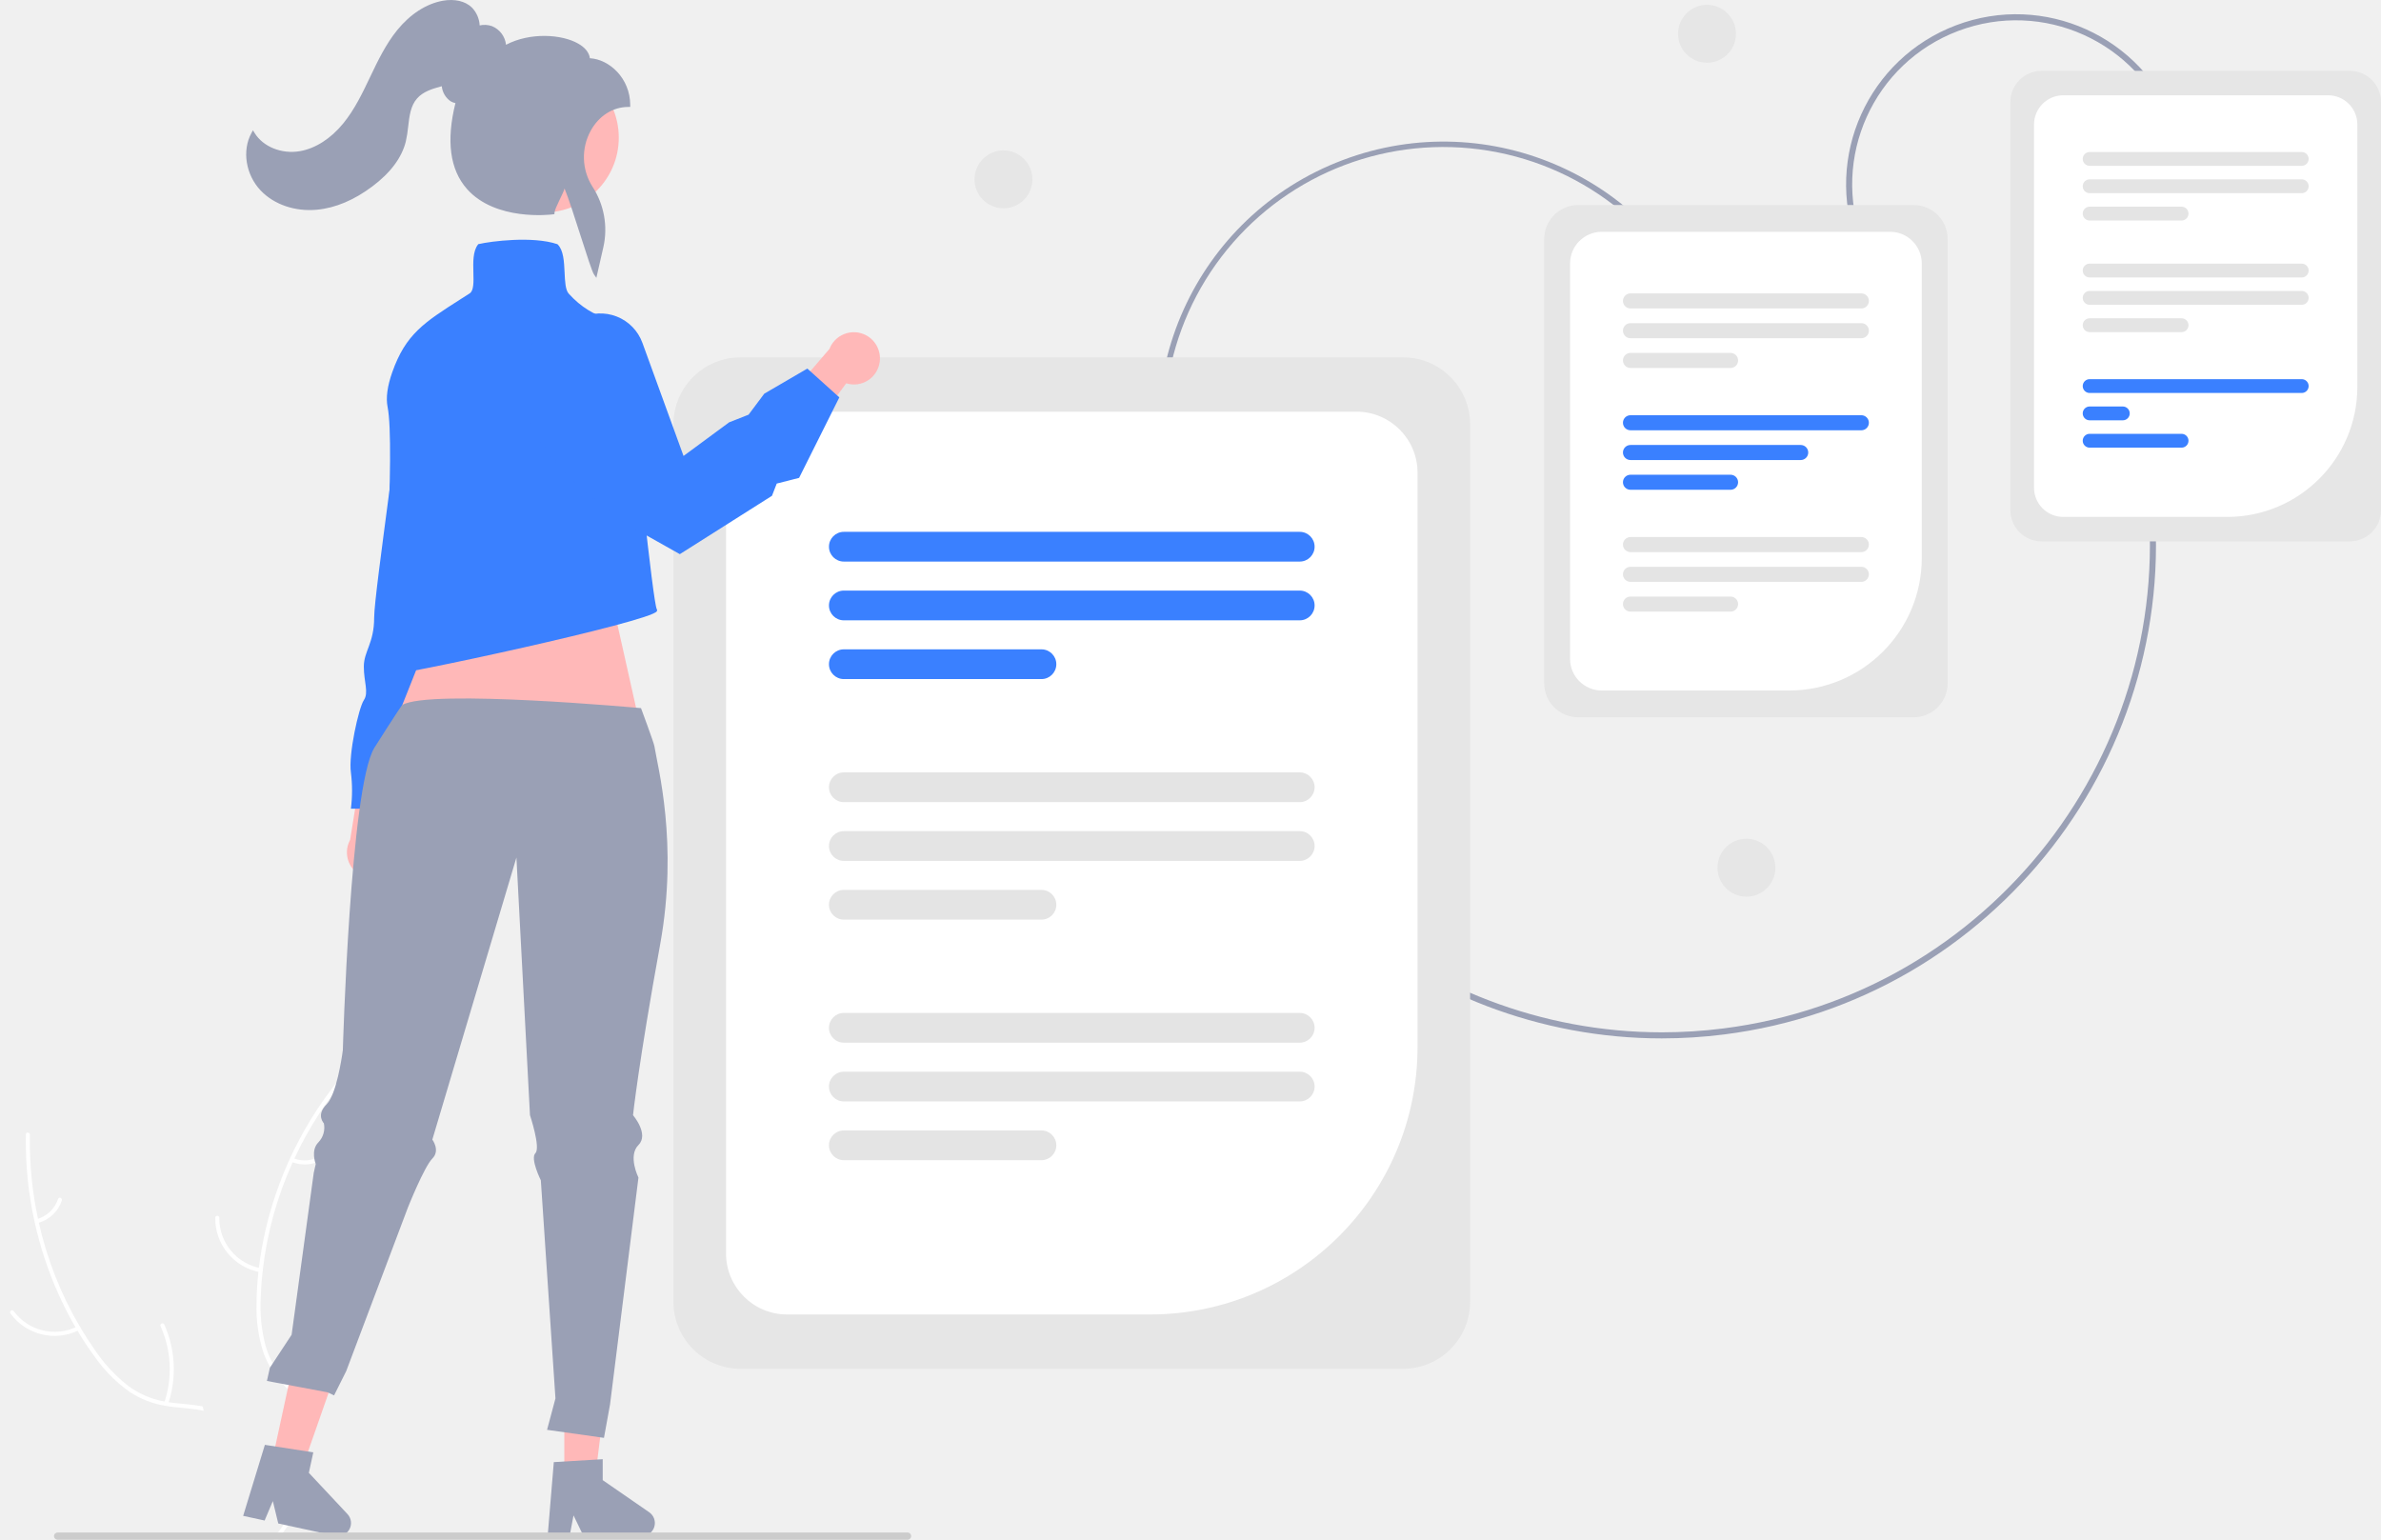
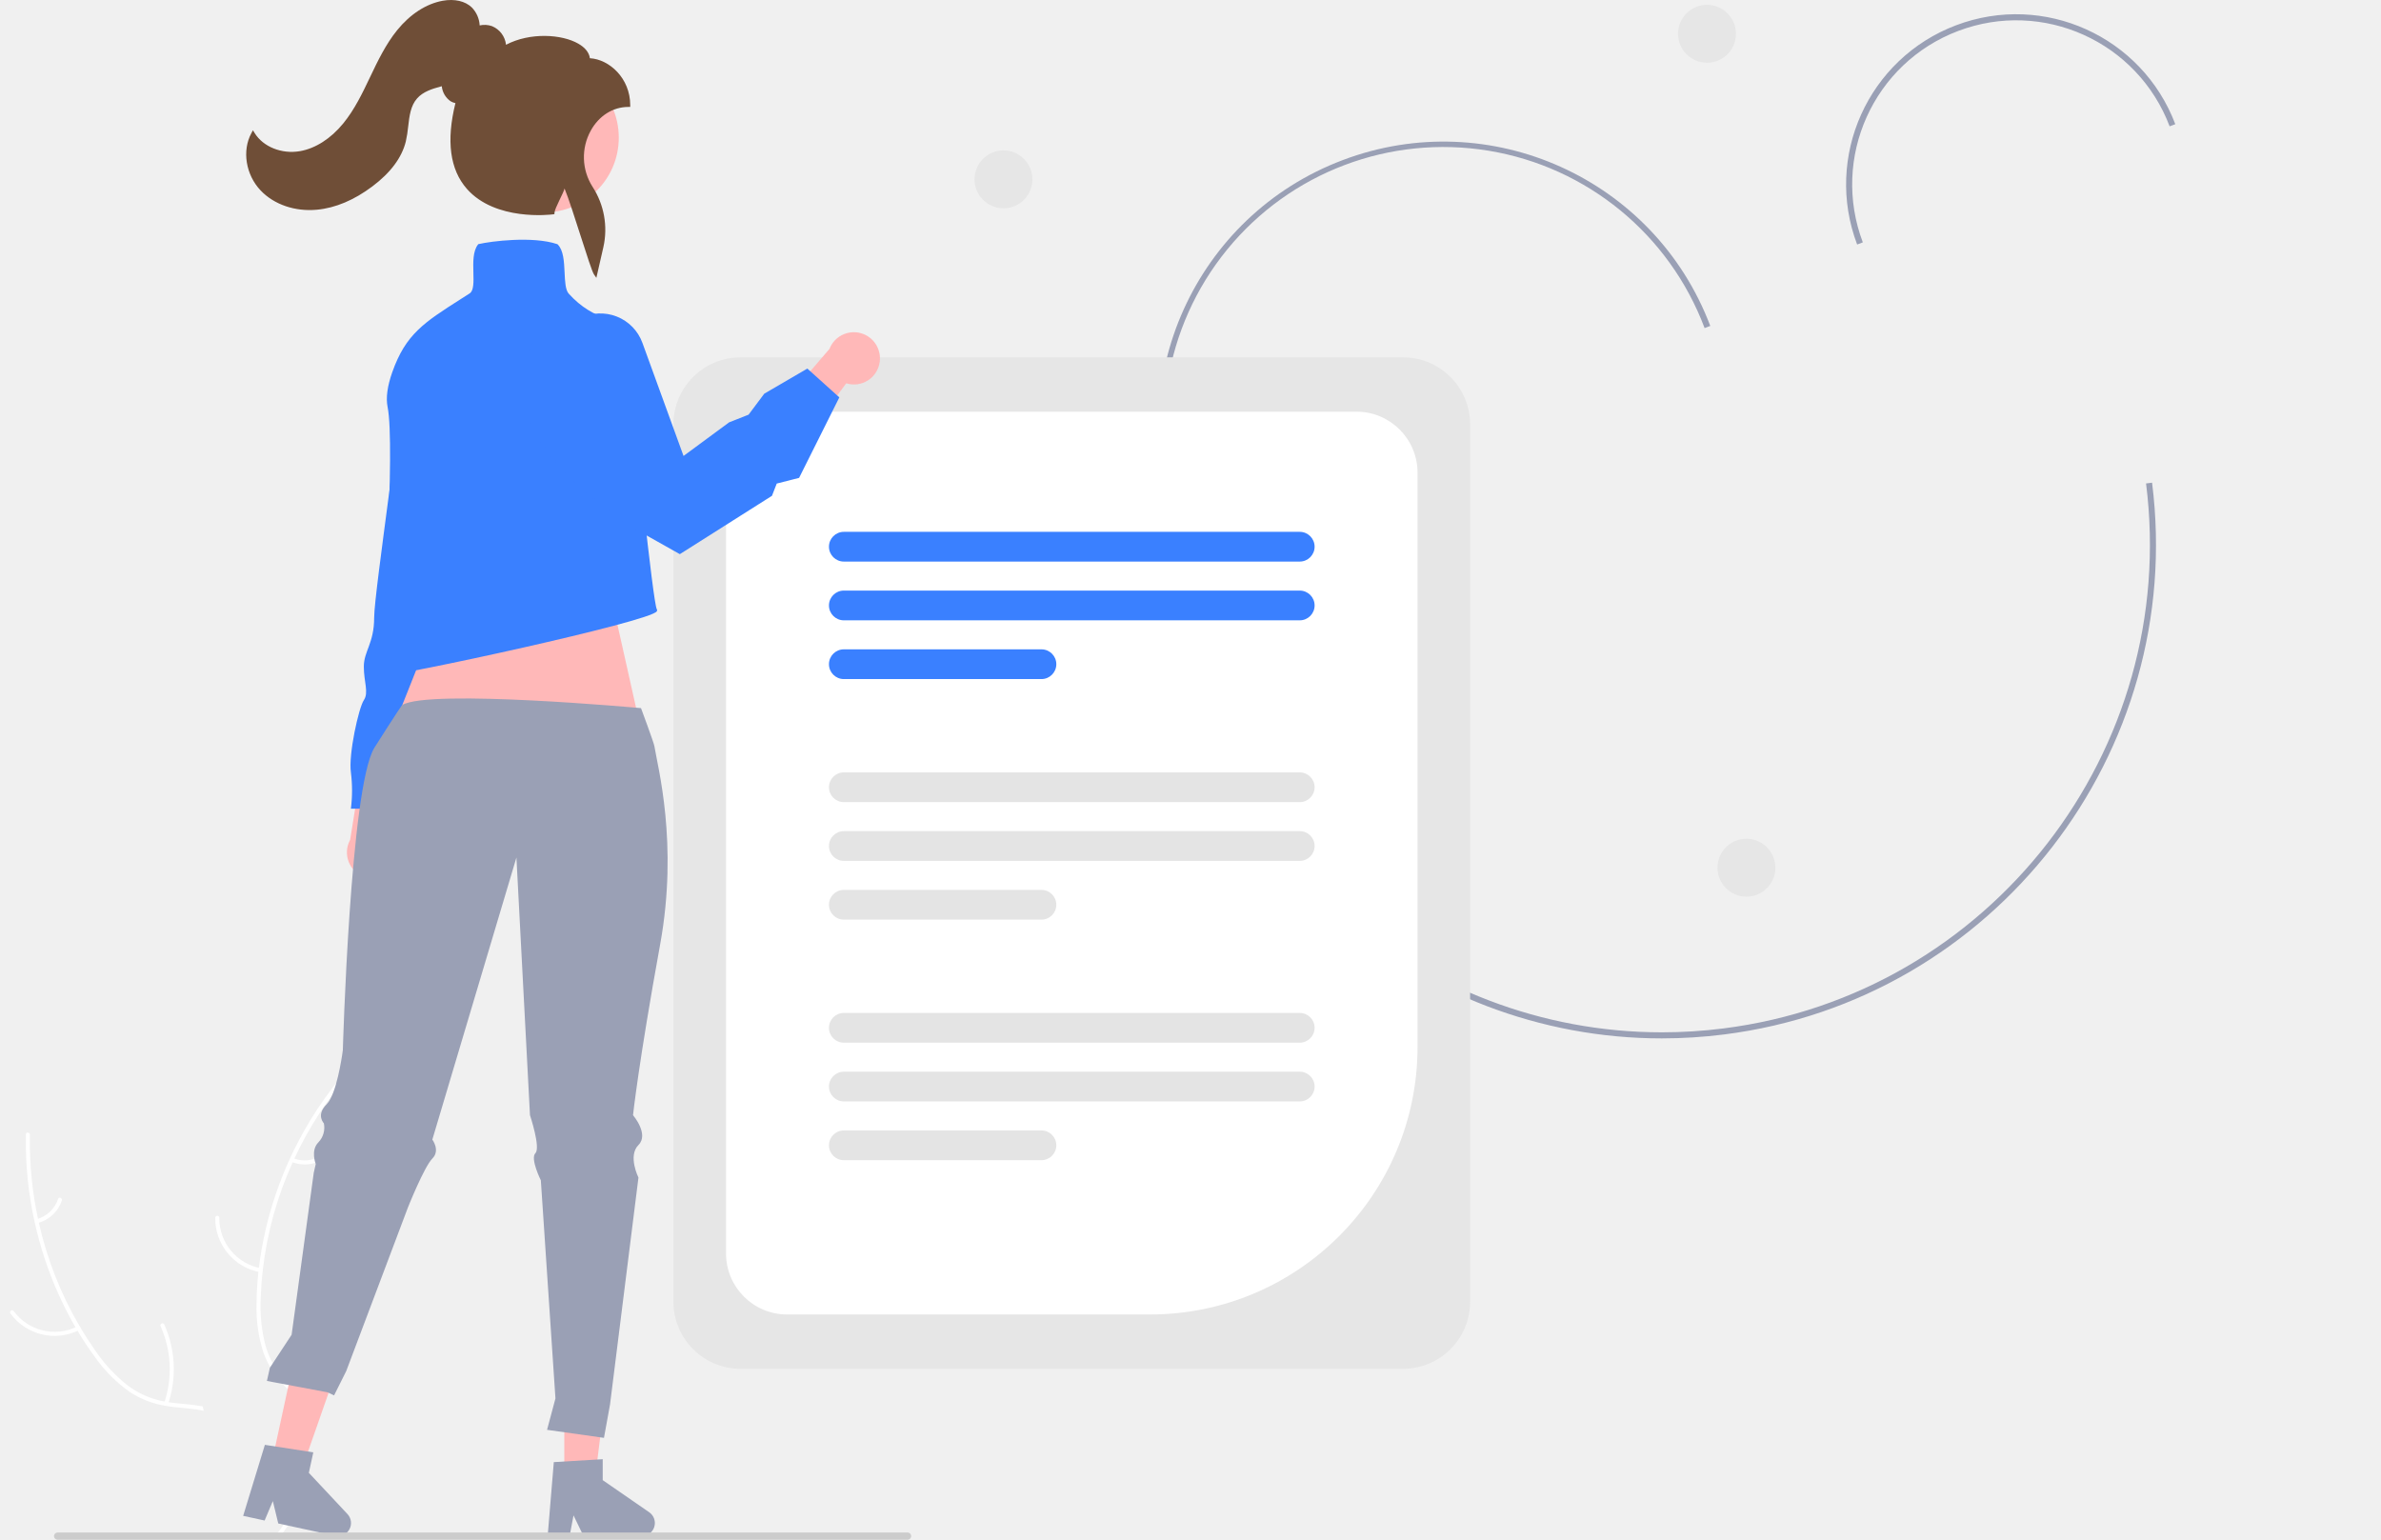
<svg xmlns="http://www.w3.org/2000/svg" width="785.166" height="507.754" viewBox="0 0 785.166 507.754" role="img" artist="Katerina Limpitsouni" source="https://undraw.co/">
-   <style>@keyframes svg-sway{0%,100%{transform:rotate(0deg)}50%{transform:rotate(2.5deg)}}@keyframes svg-drift{0%,100%{transform:translate(0,0)}50%{transform:translate(4px,-5px)}}@keyframes svg-pulse{0%,100%{transform:scale(1);opacity:1}50%{transform:scale(1.15);opacity:.85}}.svg-anim{transform-box:fill-box;transform-origin:50% 50%}.svg-a3{animation:svg-sway 8.5s ease-in-out infinite .6s;transform-origin:50% 100%}.svg-a4{animation:svg-drift 9s ease-in-out infinite .9s}.svg-a6{animation:svg-sway 7s ease-in-out infinite .2s}.svg-d1{animation:svg-pulse 3s ease-in-out infinite}.svg-d2{animation:svg-pulse 3.6s ease-in-out infinite .5s}.svg-d3{animation:svg-pulse 2.6s ease-in-out infinite 1s}.svg-d4{animation:svg-pulse 4s ease-in-out infinite 1.4s}@keyframes svg-nod{0%,50%,100%{transform:rotate(0deg)}20%{transform:rotate(-2.5deg)}35%{transform:rotate(2deg)}}@keyframes svg-tick-glow{0%,100%{filter:drop-shadow(0 0 0px rgba(58,128,255,.7))}50%{filter:drop-shadow(0 0 8px rgba(58,128,255,1))}}@keyframes svg-msg{0%,18%{opacity:0;transform:translateY(10px)}35%,75%{opacity:1;transform:translateY(0)}95%,100%{opacity:0;transform:translateY(-10px)}}.svg-nod1{animation:svg-nod 11s ease-in-out infinite;transform-origin:50% 100%}.svg-nod2{animation:svg-nod 13s ease-in-out infinite 2s;transform-origin:50% 100%}.svg-tick{animation:svg-tick-glow 3.2s ease-in-out infinite}.svg-msg1{animation:svg-msg 7s ease-in-out infinite}.svg-msg2{animation:svg-msg 7s ease-in-out infinite 2.3s}.svg-msg3{animation:svg-msg 7s ease-in-out infinite 4.6s}</style>
-   <path d="M755.423,538.554c-80.774.004-151.053-60.252-161.435-142.438l1.984-.251c10.254,81.171,79.677,140.684,159.452,140.688a161.362,161.362,0,0,0,20.273-1.279c87.986-11.115,150.524-91.739,139.409-179.725l1.984-.251c11.253,89.08-52.063,170.708-141.143,181.96A163.743,163.743,0,0,1,755.423,538.554Z" transform="translate(-207.417 -196.1229)" fill="#9aa0b5" />
-   <path d="M819.834,276.761a56.086,56.086,0,1,1,104.917-39.688l-1.871.708a54.085,54.085,0,1,0-101.174,38.271Z" transform="translate(-207.417 -196.1229)" fill="#9aa0b5" />
-   <path d="M982.306,374.653H880.641a10.288,10.288,0,0,1-10.277-10.277V229.76A10.288,10.288,0,0,1,880.641,219.483H982.306A10.288,10.288,0,0,1,992.583,229.76V364.376A10.288,10.288,0,0,1,982.306,374.653Z" transform="translate(-207.417 -196.1229)" fill="#e6e6e6" />
-   <path d="M941.913,366.587H887.788a9.636,9.636,0,0,1-9.625-9.625v-119.79a9.636,9.636,0,0,1,9.625-9.625h87.373a9.635,9.635,0,0,1,9.625,9.625v86.543A42.92,42.92,0,0,1,941.913,366.587Z" transform="translate(-207.417 -196.1229)" fill="#fff" />
-   <path d="M966.444,287.621H896.503a2.281,2.281,0,1,1,0-4.562H966.444a2.281,2.281,0,1,1,0,4.562Z" transform="translate(-207.417 -196.1229)" fill="#e4e4e4" />
-   <path d="M966.444,296.634H896.503a2.281,2.281,0,0,1,0-4.562H966.444a2.281,2.281,0,1,1,0,4.562Z" transform="translate(-207.417 -196.1229)" fill="#e4e4e4" />
-   <path d="M926.821,305.648H896.503a2.281,2.281,0,0,1,0-4.562H926.821a2.281,2.281,0,0,1,0,4.562Z" transform="translate(-207.417 -196.1229)" fill="#e4e4e4" />
-   <path d="M966.444,250.813H896.503a2.281,2.281,0,1,1,0-4.562H966.444a2.281,2.281,0,1,1,0,4.562Z" transform="translate(-207.417 -196.1229)" fill="#e4e4e4" />
-   <path d="M966.444,259.826H896.503a2.281,2.281,0,0,1,0-4.562H966.444a2.281,2.281,0,1,1,0,4.562Z" transform="translate(-207.417 -196.1229)" fill="#e4e4e4" />
-   <path d="M926.821,268.84H896.503a2.281,2.281,0,0,1,0-4.562H926.821a2.281,2.281,0,0,1,0,4.562Z" transform="translate(-207.417 -196.1229)" fill="#e4e4e4" />
-   <path d="M966.444,325.717H896.503a2.281,2.281,0,1,1,0-4.562H966.444a2.281,2.281,0,1,1,0,4.562Z" transform="translate(-207.417 -196.1229)" fill="#3a80ff" />
-   <path d="M907.444,334.73H896.503a2.281,2.281,0,0,1,0-4.562H907.444a2.281,2.281,0,1,1,0,4.562Z" transform="translate(-207.417 -196.1229)" fill="#3a80ff" />
-   <path d="M926.821,343.744H896.503a2.281,2.281,0,0,1,0-4.562H926.821a2.281,2.281,0,0,1,0,4.562Z" transform="translate(-207.417 -196.1229)" fill="#3a80ff" />
-   <path d="M595.504,370.14A94.031,94.031,0,0,1,771.402,303.602l-1.871.708A92.031,92.031,0,1,0,597.375,369.432Z" transform="translate(-207.417 -196.1229)" fill="#9aa0b5" />
+   <style>@keyframes svg-sway{0%,100%{transform:rotate(0deg)}50%{transform:rotate(2.5deg)}}@keyframes svg-drift{0%,100%{transform:translate(0,0)}50%{transform:translate(4px,-5px)}}@keyframes svg-pulse{0%,100%{transform:scale(1);opacity:1}50%{transform:scale(1.15);opacity:.85}}.svg-anim{transform-box:fill-box;transform-origin:50% 50%}.svg-a3{animation:svg-sway 8.5s ease-in-out infinite .6s;transform-origin:50% 100%}.svg-a4{animation:svg-drift 9s ease-in-out infinite .9s}.svg-a6{animation:svg-sway 7s ease-in-out infinite .2s}.svg-d1{animation:svg-pulse 3s ease-in-out infinite}.svg-d2{animation:svg-pulse 3.6s ease-in-out infinite .5s}.svg-d3{animation:svg-pulse 2.6s ease-in-out infinite 1s}.svg-d4{animation:svg-pulse 4s ease-in-out infinite 1.4s}@keyframes svg-nod{0%,50%,100%{transform:rotate(0deg)}20%{transform:rotate(-2.5deg)}35%{transform:rotate(2deg)}}@keyframes svg-tick-glow{0%,100%{filter:drop-shadow(0 0 0px rgba(58,128,255,.7))}50%{filter:drop-shadow(0 0 8px rgba(58,128,255,1))}}@keyframes svg-msg{0%,18%{opacity:0;transform:translateY(10px)}35%,75%{opacity:1;transform:translateY(0)}95%,100%{opacity:0;transform:translateY(-10px)}}.svg-nod1{animation:svg-nod 11s ease-in-out infinite;transform-origin:50% 100%}.svg-nod2{animation:svg-nod 13s ease-in-out infinite 2s;transform-origin:50% 100%}.svg-tick{animation:svg-tick-glow 3.2s ease-in-out infinite}.svg-msg1{animation:svg-msg 7s ease-in-out infinite}.svg-msg2{animation:svg-msg 7s ease-in-out infinite 2.3s}.svg-msg3{animation:svg-msg 7s ease-in-out infinite 4.6s}@keyframes svg-link-fade{0%,100%{opacity:.15}40%,60%{opacity:1}}.svg-link1{animation:svg-link-fade 4s ease-in-out infinite}.svg-link2{animation:svg-link-fade 4s ease-in-out infinite 1.5s}.svg-link3{animation:svg-link-fade 4s ease-in-out infinite 2.5s}@keyframes svg-card2-reveal{0%,40%{opacity:0}60%,100%{opacity:1}}@keyframes svg-card3-reveal{0%,77.5%{opacity:0}97.5%,100%{opacity:1}}.svg-card2{opacity:0;animation:svg-card2-reveal 4s ease-in-out infinite}.svg-card3{opacity:0;animation:svg-card3-reveal 4s ease-in-out infinite}</style>
+   <g class="svg-anim svg-link3">
+     <path d="M755.423,538.554c-80.774.004-151.053-60.252-161.435-142.438l1.984-.251c10.254,81.171,79.677,140.684,159.452,140.688a161.362,161.362,0,0,0,20.273-1.279c87.986-11.115,150.524-91.739,139.409-179.725l1.984-.251c11.253,89.08-52.063,170.708-141.143,181.96A163.743,163.743,0,0,1,755.423,538.554Z" transform="translate(-207.417 -196.1229)" fill="#9aa0b5" />
+   </g>
+   <g class="svg-anim svg-link2">
+     <path d="M819.834,276.761a56.086,56.086,0,1,1,104.917-39.688l-1.871.708a54.085,54.085,0,1,0-101.174,38.271Z" transform="translate(-207.417 -196.1229)" fill="#9aa0b5" />
+   </g>
+   <g class="svg-anim svg-card3">
+     <path d="M982.306,374.653H880.641a10.288,10.288,0,0,1-10.277-10.277V229.76A10.288,10.288,0,0,1,880.641,219.483H982.306A10.288,10.288,0,0,1,992.583,229.76V364.376A10.288,10.288,0,0,1,982.306,374.653Z" transform="translate(-207.417 -196.1229)" fill="#e6e6e6" />
+     <path d="M941.913,366.587H887.788a9.636,9.636,0,0,1-9.625-9.625v-119.79a9.636,9.636,0,0,1,9.625-9.625h87.373a9.635,9.635,0,0,1,9.625,9.625v86.543A42.92,42.92,0,0,1,941.913,366.587Z" transform="translate(-207.417 -196.1229)" fill="#fff" />
+     <path d="M966.444,287.621H896.503a2.281,2.281,0,1,1,0-4.562H966.444a2.281,2.281,0,1,1,0,4.562Z" transform="translate(-207.417 -196.1229)" fill="#e4e4e4" />
+     <path d="M966.444,296.634H896.503a2.281,2.281,0,0,1,0-4.562H966.444a2.281,2.281,0,1,1,0,4.562Z" transform="translate(-207.417 -196.1229)" fill="#e4e4e4" />
+     <path d="M926.821,305.648H896.503a2.281,2.281,0,0,1,0-4.562H926.821a2.281,2.281,0,0,1,0,4.562Z" transform="translate(-207.417 -196.1229)" fill="#e4e4e4" />
+     <path d="M966.444,250.813H896.503a2.281,2.281,0,1,1,0-4.562H966.444a2.281,2.281,0,1,1,0,4.562Z" transform="translate(-207.417 -196.1229)" fill="#e4e4e4" />
+     <path d="M966.444,259.826H896.503a2.281,2.281,0,0,1,0-4.562H966.444a2.281,2.281,0,1,1,0,4.562Z" transform="translate(-207.417 -196.1229)" fill="#e4e4e4" />
+     <path d="M926.821,268.84H896.503a2.281,2.281,0,0,1,0-4.562H926.821a2.281,2.281,0,0,1,0,4.562Z" transform="translate(-207.417 -196.1229)" fill="#e4e4e4" />
+     <path d="M966.444,325.717H896.503a2.281,2.281,0,1,1,0-4.562H966.444a2.281,2.281,0,1,1,0,4.562Z" transform="translate(-207.417 -196.1229)" fill="#3a80ff" />
+     <path d="M907.444,334.73H896.503a2.281,2.281,0,0,1,0-4.562H907.444a2.281,2.281,0,1,1,0,4.562Z" transform="translate(-207.417 -196.1229)" fill="#3a80ff" />
+     <path d="M926.821,343.744H896.503a2.281,2.281,0,0,1,0-4.562H926.821a2.281,2.281,0,0,1,0,4.562Z" transform="translate(-207.417 -196.1229)" fill="#3a80ff" />
+   </g>
+   <g class="svg-anim svg-link1">
+     <path d="M595.504,370.14A94.031,94.031,0,0,1,771.402,303.602l-1.871.708A92.031,92.031,0,1,0,597.375,369.432Z" transform="translate(-207.417 -196.1229)" fill="#9aa0b5" />
+   </g>
  <g class="svg-anim svg-d1">
    <circle cx="562.907" cy="11.141" r="9.546" fill="#e6e6e6" />
  </g>
  <g class="svg-anim svg-d2">
    <circle cx="575.907" cy="286.141" r="9.546" fill="#e6e6e6" />
  </g>
  <g class="svg-anim svg-d3">
    <circle cx="330.907" cy="59.141" r="9.546" fill="#e6e6e6" />
  </g>
  <path d="M670.117,647.511h-218.533A22.115,22.115,0,0,1,429.494,625.421V336.058a22.115,22.115,0,0,1,22.09-22.09h218.533A22.115,22.115,0,0,1,692.207,336.058V625.421A22.115,22.115,0,0,1,670.117,647.511Z" transform="translate(-207.417 -196.1229)" fill="#e6e6e6" />
  <path d="M586.709,629.6H466.945a20.137,20.137,0,0,1-20.114-20.114V351.993a20.136,20.136,0,0,1,20.114-20.114H654.756a20.136,20.136,0,0,1,20.114,20.114V541.44A88.26,88.26,0,0,1,586.709,629.6Z" transform="translate(-207.417 -196.1229)" fill="#fff" />
  <path d="M636.021,381.313H485.681a4.903,4.903,0,1,1,0-9.806H636.021a4.903,4.903,0,1,1,0,9.806Z" transform="translate(-207.417 -196.1229)" fill="#3a80ff" />
  <path d="M636.021,400.687H485.681a4.903,4.903,0,0,1,0-9.807H636.021a4.903,4.903,0,1,1,0,9.807Z" transform="translate(-207.417 -196.1229)" fill="#3a80ff" />
  <path d="M550.849,420.062h-65.169a4.903,4.903,0,0,1,0-9.807h65.169a4.903,4.903,0,1,1,0,9.807Z" transform="translate(-207.417 -196.1229)" fill="#3a80ff" />
  <path d="M636.021,460.639H485.681a4.903,4.903,0,1,1,0-9.806H636.021a4.903,4.903,0,1,1,0,9.806Z" transform="translate(-207.417 -196.1229)" fill="#e4e4e4" />
  <path d="M636.021,480.014H485.681a4.903,4.903,0,0,1,0-9.807H636.021a4.903,4.903,0,0,1,0,9.807Z" transform="translate(-207.417 -196.1229)" fill="#e4e4e4" />
  <path d="M550.849,499.388h-65.169a4.903,4.903,0,0,1,0-9.807h65.169a4.903,4.903,0,1,1,0,9.807Z" transform="translate(-207.417 -196.1229)" fill="#e4e4e4" />
  <path d="M636.021,539.966H485.681a4.903,4.903,0,1,1,0-9.806H636.021a4.903,4.903,0,1,1,0,9.806Z" transform="translate(-207.417 -196.1229)" fill="#e4e4e4" />
  <path d="M636.021,559.34H485.681a4.903,4.903,0,0,1,0-9.807H636.021a4.903,4.903,0,0,1,0,9.807Z" transform="translate(-207.417 -196.1229)" fill="#e4e4e4" />
  <path d="M550.849,578.715h-65.169a4.903,4.903,0,0,1,0-9.807h65.169a4.903,4.903,0,0,1,0,9.807Z" transform="translate(-207.417 -196.1229)" fill="#e4e4e4" />
-   <path d="M838.493,432.653H727.823a11.2,11.2,0,0,1-11.187-11.187V274.926a11.2,11.2,0,0,1,11.187-11.187H838.493a11.2,11.2,0,0,1,11.187,11.187V421.466A11.2,11.2,0,0,1,838.493,432.653Z" transform="translate(-207.417 -196.1229)" fill="#e6e6e6" />
-   <path d="M797.467,423.829H735.602a10.445,10.445,0,0,1-10.433-10.433V282.996a10.445,10.445,0,0,1,10.433-10.433h95.111a10.445,10.445,0,0,1,10.433,10.433v97.153A43.729,43.729,0,0,1,797.467,423.829Z" transform="translate(-207.417 -196.1229)" fill="#fff" />
-   <path d="M821.225,297.844h-76.135a2.483,2.483,0,1,1,0-4.966h76.135a2.483,2.483,0,1,1,0,4.966Z" transform="translate(-207.417 -196.1229)" fill="#e4e4e4" />
-   <path d="M821.225,307.656h-76.135a2.483,2.483,0,0,1,0-4.966h76.135a2.483,2.483,0,0,1,0,4.966Z" transform="translate(-207.417 -196.1229)" fill="#e4e4e4" />
-   <path d="M778.093,317.468H745.09a2.483,2.483,0,0,1,0-4.966H778.093a2.483,2.483,0,0,1,0,4.966Z" transform="translate(-207.417 -196.1229)" fill="#e4e4e4" />
-   <path d="M821.225,338.017h-76.135a2.483,2.483,0,1,1,0-4.966h76.135a2.483,2.483,0,1,1,0,4.966Z" transform="translate(-207.417 -196.1229)" fill="#3a80ff" />
-   <path d="M801.225,347.829h-56.135a2.483,2.483,0,0,1,0-4.966h56.135a2.483,2.483,0,0,1,0,4.966Z" transform="translate(-207.417 -196.1229)" fill="#3a80ff" />
-   <path d="M778.093,357.64H745.09a2.483,2.483,0,0,1,0-4.966H778.093a2.483,2.483,0,0,1,0,4.966Z" transform="translate(-207.417 -196.1229)" fill="#3a80ff" />
-   <path d="M821.225,378.19h-76.135a2.483,2.483,0,1,1,0-4.966h76.135a2.483,2.483,0,1,1,0,4.966Z" transform="translate(-207.417 -196.1229)" fill="#e4e4e4" />
-   <path d="M821.225,388.001h-76.135a2.483,2.483,0,0,1,0-4.966h76.135a2.483,2.483,0,0,1,0,4.966Z" transform="translate(-207.417 -196.1229)" fill="#e4e4e4" />
-   <path d="M778.093,397.813H745.09a2.483,2.483,0,0,1,0-4.966H778.093a2.483,2.483,0,0,1,0,4.966Z" transform="translate(-207.417 -196.1229)" fill="#e4e4e4" />
+   <g class="svg-anim svg-card2">
+     <path d="M838.493,432.653H727.823a11.2,11.2,0,0,1-11.187-11.187V274.926a11.2,11.2,0,0,1,11.187-11.187H838.493a11.2,11.2,0,0,1,11.187,11.187V421.466A11.2,11.2,0,0,1,838.493,432.653Z" transform="translate(-207.417 -196.1229)" fill="#e6e6e6" />
+     <path d="M797.467,423.829H735.602a10.445,10.445,0,0,1-10.433-10.433V282.996a10.445,10.445,0,0,1,10.433-10.433h95.111a10.445,10.445,0,0,1,10.433,10.433v97.153A43.729,43.729,0,0,1,797.467,423.829Z" transform="translate(-207.417 -196.1229)" fill="#fff" />
+     <path d="M821.225,297.844h-76.135a2.483,2.483,0,1,1,0-4.966h76.135a2.483,2.483,0,1,1,0,4.966Z" transform="translate(-207.417 -196.1229)" fill="#e4e4e4" />
+     <path d="M821.225,307.656h-76.135a2.483,2.483,0,0,1,0-4.966h76.135a2.483,2.483,0,0,1,0,4.966Z" transform="translate(-207.417 -196.1229)" fill="#e4e4e4" />
+     <path d="M778.093,317.468H745.09a2.483,2.483,0,0,1,0-4.966H778.093a2.483,2.483,0,0,1,0,4.966Z" transform="translate(-207.417 -196.1229)" fill="#e4e4e4" />
+     <path d="M821.225,338.017h-76.135a2.483,2.483,0,1,1,0-4.966h76.135a2.483,2.483,0,1,1,0,4.966Z" transform="translate(-207.417 -196.1229)" fill="#3a80ff" />
+     <path d="M801.225,347.829h-56.135a2.483,2.483,0,0,1,0-4.966h56.135a2.483,2.483,0,0,1,0,4.966Z" transform="translate(-207.417 -196.1229)" fill="#3a80ff" />
+     <path d="M778.093,357.64H745.09a2.483,2.483,0,0,1,0-4.966H778.093a2.483,2.483,0,0,1,0,4.966Z" transform="translate(-207.417 -196.1229)" fill="#3a80ff" />
+     <path d="M821.225,378.19h-76.135a2.483,2.483,0,1,1,0-4.966h76.135a2.483,2.483,0,1,1,0,4.966Z" transform="translate(-207.417 -196.1229)" fill="#e4e4e4" />
+     <path d="M821.225,388.001h-76.135a2.483,2.483,0,0,1,0-4.966h76.135a2.483,2.483,0,0,1,0,4.966Z" transform="translate(-207.417 -196.1229)" fill="#e4e4e4" />
+     <path d="M778.093,397.813H745.09a2.483,2.483,0,0,1,0-4.966H778.093a2.483,2.483,0,0,1,0,4.966Z" transform="translate(-207.417 -196.1229)" fill="#e4e4e4" />
+   </g>
  <path d="M336.812,482.998a8.566,8.566,0,0,0-1.708-13.024l7.02-29.621-14.858,5.428-4.389,27.296a8.613,8.613,0,0,0,13.935,9.92Z" transform="translate(-207.417 -196.1229)" fill="#ffb8b8" />
  <path d="M372.544,358.871l-5.963,15.334s2.556,15.334-1.704,18.741-2.556,3.407-2.556,5.963a13.104,13.104,0,0,1-5.111,9.371c-3.408,2.556-18.741,54.52-18.741,54.52H323.135a48.042,48.042,0,0,0,0-11.926c-.852-5.963,2.556-21.297,4.259-23.852s0-5.963,0-11.074,3.408-7.667,3.408-16.186,10.222-74.965,9.371-82.632,8.519-14.482,8.519-14.482h8.519Z" transform="translate(-207.417 -196.1229)" fill="#3a80ff" />
  <polygon points="201.206 195.271 215.379 258.521 124.556 252.871 149.253 190.754 201.206 195.271" fill="#ffb8b8" />
  <path d="M210.652,629.117a96.901,96.901,0,0,0,12.51,27.53c12.48,18.87,30.34,33.3,49.97,44.85,1.36.81,2.74,1.6,4.12,2.38h13.77l.48-1.1v-.01l.56-1.27.07-.15.03.15.55,2.38h6.76c.56-.79,1.11-1.58,1.65-2.38.79-1.17,1.55-2.35,2.27-3.55a57.636,57.636,0,0,0,3.4-6.52c.12-.25.22-.5.32-.75l-.45-.49,1.87-8.18-3.76-.62,4.12-12.71c-.15-.47-.32-.94-.5-1.41-2.31-5.85-6.65-10.22-11.8-13.89-5.3-3.79-11.47-6.83-17.14-9.99-2.66-1.49-5.28-3.06-7.83-4.72v-.01q-4.89-3.165-9.49-6.77a1.427,1.427,0,0,1-.15-.11,1.069,1.069,0,0,1-.12-.1,140.902,140.902,0,0,1-34.31-38.93.01.01,0,0,1-.01-.01c-.3-.48-.58-.96-.86-1.45v-.01a136.255,136.255,0,0,1-9.41-19.65v-.01c-.2-.5-.38-1-.57-1.5q-.39.66-.75,1.32a.01.01,0,0,0-.01.01C206.242,588.797,205.322,609.697,210.652,629.117Z" transform="translate(-207.417 -196.1229)" fill="#f0f0f0" />
  <path d="M215.942,571.447a121.365,121.365,0,0,0,2.87,27.54,118.541,118.541,0,0,0,3.36,12.24,121.345,121.345,0,0,0,10.13,22.6c.23.39.45.77.69,1.15v.01a102.347,102.347,0,0,0,5.75,8.66,47.722,47.722,0,0,0,11.4,11.46,30.089,30.089,0,0,0,11.98,4.63c.8.15,1.62.26,2.45.36,3.31.39,6.73.54,10.01,1.24a21.849,21.849,0,0,1,4.82,1.55c5.28,2.45,8.25,7.58,9.55,13.06.23.96.41,1.93.55,2.9,1.09,7.45-.11,15.19.51,22.65.07.79.16,1.59.27,2.38h.74l.48-1.1v-.01c-.05-.42-.09-.84-.13-1.27a96.295,96.295,0,0,1-.09-11.01c.04-1.65.07-3.31.05-4.97-.02-1.33-.07-2.66-.17-3.98v-.01c-.07-.82-.15-1.63-.26-2.44a31.586,31.586,0,0,0-1.82-7.25,18.152,18.152,0,0,0-10.32-10.68,26.993,26.993,0,0,0-4.47-1.25c-3.35-.64-6.81-.8-10.18-1.22-.36-.04-.72-.09-1.07-.15-.45-.07-.89-.15-1.33-.23a28.666,28.666,0,0,1-12.16-5.27,51.904,51.904,0,0,1-10.98-11.92c-1.64-2.35-3.2-4.75-4.65-7.22a.01.01,0,0,0-.01-.01c-.07-.12-.14-.23-.21-.35l-.01-.02a119.572,119.572,0,0,1-13.46-34.17c-.09-.44-.19-.88-.29-1.32a120.887,120.887,0,0,1-2.67-26.4v-.01c0-.42.01-.83.02-1.25.02-.86-1.31-1.05-1.33-.19-.01.42-.02.84-.01,1.26A.01.01,0,0,0,215.942,571.447Z" transform="translate(-207.417 -196.1229)" fill="#fff" />
  <path d="M233.563,634.706a18.018,18.018,0,0,1-22.694-5.416c-.509-.699.554-1.523,1.064-.822a16.684,16.684,0,0,0,21.121,4.995c.769-.395,1.275.85.51,1.244Z" transform="translate(-207.417 -196.1229)" fill="#fff" />
  <path d="M261.583,658.705a34.728,34.728,0,0,0-1.23-25.279c-.355-.79.889-1.299,1.244-.51a36.123,36.123,0,0,1,1.226,26.308c-.279.821-1.517.297-1.24-.519Z" transform="translate(-207.417 -196.1229)" fill="#fff" />
  <path d="M219.555,598.15a10.199,10.199,0,0,0,7.022-6.659c.268-.824,1.506-.3,1.24.519a11.429,11.429,0,0,1-7.752,7.384.695.695,0,0,1-.877-.367.675.675,0,0,1,.367-.877Z" transform="translate(-207.417 -196.1229)" fill="#fff" />
  <path d="M271.622,638.657v.01a131.246,131.246,0,0,0,2.67,21.24v.01c.08.48.19.95.29,1.42a184.497,184.497,0,0,0,10.11,31.61q1.785,4.32,3.74,8.55c.36.8.73,1.59,1.11,2.38h1.48l.48-1.1v-.01l.56-1.27.07-.15.03.15.55,2.38h14.3l2.78-2.38,4.05-3.47-5.66-6.18-.93-1.02-.14-.15-.45-.49,1.87-8.18-3.76-.62,4.12-12.71,1.95-6.01.49-1.51,2.85-8.79,8.6,1.61,1.4-4.9a135.988,135.988,0,0,1-6.42-18.41c-.01-.05-.03-.09-.04-.14a141.583,141.583,0,0,1-4.02-51.96v-.01c.06-.56.13-1.13.21-1.68v-.02a133.631,133.631,0,0,1,4.32-21.34c.14-.53.3-1.05.45-1.57-.46.2-.91.39-1.37.59l-.01.01h-.02c-.73.32-1.46.66-2.17,1.02-17.06,8.29-29.61,23.85-36.74,41.79-.02.05-.04.09-.06.14a96.393,96.393,0,0,0-6.57,29.43A114.871,114.871,0,0,0,271.622,638.657Z" transform="translate(-207.417 -196.1229)" fill="#f0f0f0" />
  <path d="M297.572,703.877h1.58c.5-.81,1.04-1.6,1.58-2.38q1.29-1.815,2.66-3.55c.79-1,1.58-1.99,2.37-2.98.82-1.03,1.63-2.06,2.42-3.12l-.93-1.02c-.15.2-.3.4-.46.6-2.56,3.37-5.33,6.61-7.7,10.07C298.562,702.277,298.052,703.067,297.572,703.877Z" transform="translate(-207.417 -196.1229)" fill="#fff" />
  <path d="M319.014,554.506c-.26.33-.53.67-.78,1.01q-2.925,3.795-5.53,7.83a117.992,117.992,0,0,0-8.22,14.85c-.19.4-.38.81-.56,1.22a119.263,119.263,0,0,0-9.84,35.44c-.02.12-.03.23-.04.35q-.495,4.29-.64,8.61a51.783,51.783,0,0,0,1.59,16.12c.2.69.42,1.37.66,2.03a27.344,27.344,0,0,0,2.25,4.65,27.923,27.923,0,0,0,2.14,3.09c.47.6.96,1.19,1.48,1.76.3.33.61.66.92.99.26.25.51.51.77.76,2.7,2.62,5.68,5.05,8.12,7.94l-.49,1.51c-2.35-2.98-5.38-5.45-8.11-8.05a37.897,37.897,0,0,1-4.66-5.28c-.18-.26-.37-.52-.54-.79a26.749,26.749,0,0,1-2.39-4.29c-.34-.75-.65-1.52-.93-2.32a47.893,47.893,0,0,1-2.2-16,103.415,103.415,0,0,1,.62-10.39c.04-.45.09-.89.15-1.34a121.638,121.638,0,0,1,5.52-24.14,122.659,122.659,0,0,1,13.76-28.18q2.475-3.765,5.25-7.35c.24-.33.49-.65.75-.98C318.594,552.876,319.544,553.826,319.014,554.506Z" transform="translate(-207.417 -196.1229)" fill="#fff" />
  <path d="M293.26,615.672a18.018,18.018,0,0,1-14.859-17.988.673.673,0,0,1,1.344-.016A16.684,16.684,0,0,0,293.601,614.372c.852.147.506,1.447-.341,1.3Z" transform="translate(-207.417 -196.1229)" fill="#fff" />
  <path d="M301.183,651.705a34.728,34.728,0,0,0,14.238-20.924c.192-.844,1.492-.502,1.3.341A36.123,36.123,0,0,1,301.861,652.866c-.716.487-1.39-.676-.678-1.161Z" transform="translate(-207.417 -196.1229)" fill="#fff" />
  <path d="M304.085,578.051a10.199,10.199,0,0,0,9.616-1.089c.71-.496,1.383.668.678,1.161a11.429,11.429,0,0,1-10.636,1.228.695.695,0,0,1-.479-.821.675.675,0,0,1,.821-.479Z" transform="translate(-207.417 -196.1229)" fill="#fff" />
  <polygon points="186.082 487.193 196.284 487.192 201.138 447.841 186.08 447.841 186.082 487.193" fill="#ffb8b8" />
  <path d="M390.044,678.283l16.128-.963v6.91l15.333,10.589a4.316,4.316,0,0,1-2.453,7.868H399.852l-3.309-6.835-1.292,6.835h-7.239Z" transform="translate(-207.417 -196.1229)" fill="#9aa0b5" />
  <polygon points="89.657 482.117 99.628 484.279 112.713 446.851 97.998 443.66 89.657 482.117" fill="#ffb8b8" />
  <path d="M294.765,672.589l15.965,2.478L309.265,681.82l12.739,13.599a4.316,4.316,0,0,1-4.065,7.169l-18.764-4.071-1.785-7.381-2.712,6.405-7.075-1.535Z" transform="translate(-207.417 -196.1229)" fill="#9aa0b5" />
  <path d="M225.222,702.687a1.186,1.186,0,0,0,1.19,1.19h280.29a1.19,1.19,0,0,0,0-2.38h-280.29A1.187,1.187,0,0,0,225.222,702.687Z" transform="translate(-207.417 -196.1229)" fill="#ccc" />
  <path d="M425.115,507.534c-7.16,39.35-8.95,56.34-8.95,56.34s5.37,6.26,1.79,9.84,0,10.73,0,10.73L408.583,659.283l-2,11-18.768-2.648,2.768-10.352-4.818-71.938s-3.58-7.16-1.79-8.95c1.79-1.79-1.79-12.52-1.79-12.52l-4.47-84.96-27.73,93.01s2.69,3.58,0,6.26c-2.68,2.68-8.04,16.1-8.04,16.1L321.583,648.283l-4,8-2.128-1.008-9.36-1.76-1.72-.32-3.06-.58-1.97-.37-.67-.12-3.24-.61.98-4.35,7.168-10.882,7.292-53.368.32-1.43.34-1.51s-1.79-4.47.89-7.16a6.988,6.988,0,0,0,1.79-6.26,2.441,2.441,0,0,1-.24-.3,3.712,3.712,0,0,1-.64-1.46c-.24-1.12-.03-2.69,1.78-4.5a7.635,7.635,0,0,0,1.27-1.82c2.72-5.15,4.09-16.06,4.09-16.06s2.42-86.41,10.34-99.61c.42-.69,8.828-13.937,9.268-14.207,8.94-5.36,78.714,1.043,78.714,1.043s4.219,11.333,4.409,12.513C424.235,448.784,431.185,474.154,425.115,507.534Z" transform="translate(-207.417 -196.1229)" fill="#9aa0b5" />
  <path d="M497.519,315.422a8.566,8.566,0,0,1-11.049,7.104l-18.088,24.485-5.447-14.851L480.947,311.185a8.613,8.613,0,0,1,16.572,4.237Z" transform="translate(-207.417 -196.1229)" fill="#ffb8b8" />
  <path d="M332.477,419.137c-1.658,0-2.6-.325-2.965-1.022-.535-1.023.394-2.36,1.469-3.909a11.959,11.959,0,0,0,1.863-3.356c.643-2.572,4.983-67.547,2.387-80.529-.601-3.004-.083-6.854,1.536-11.444,4.424-12.535,10.463-16.388,22.494-24.062q1.465-.935,3.051-1.952c1.368-.879,1.292-3.793,1.211-6.879-.089-3.43-.182-6.977,1.498-9.193l.109-.145.176-.041c4.064-.939,17.732-2.684,25.827.013l.112.038.084.083c1.923,1.923,2.098,5.647,2.268,9.249.139,2.957.27,5.749,1.358,6.962,8.317,9.271,17.75,9.09,17.845,9.088l.467-.014.046.465c3.618,36.798,9.45,92.338,10.689,94.523a.652.652,0,0,1,.021.676C422.204,401.086,338.727,419.137,332.477,419.137Zm90.689-21.579Z" transform="translate(-207.417 -196.1229)" fill="#3a80ff" />
  <circle cx="179.384" cy="45.397" r="24.667" fill="#ffb8b8" />
-   <path d="M403.282,286.611c-1.169-1.67-7.1-22.067-9.699-28.328-.266,1.346-3.246,6.562-3.316,7.951l-.026.514-.511.066c-.768.098-18.911,2.3-28.352-8.406-5.594-6.342-6.863-15.854-3.776-28.278a4.925,4.925,0,0,1-1.59-.612,6.827,6.827,0,0,1-2.91-4.958l-.523.14c-2.662.718-5.665,1.669-7.605,3.862-2.159,2.44-2.544,5.755-2.952,9.264a40.037,40.037,0,0,1-.791,4.981c-1.315,5.307-5.019,10.278-11.007,14.775-6.029,4.528-12.176,7.118-18.27,7.697-7.198.687-14.14-1.678-18.564-6.321-4.933-5.177-6.223-13.141-3.069-18.937l.508-.934.558.905c2.808,4.557,8.943,7.018,14.921,5.984,5.126-.887,10.207-4.141,14.309-9.164,3.744-4.585,6.326-10.001,8.823-15.238,2.54-5.325,5.166-10.832,8.949-15.504,4.267-5.27,9.592-8.712,14.995-9.693,3.934-.711,7.445.095,9.634,2.216a9.175,9.175,0,0,1,2.577,5.912,7.413,7.413,0,0,1,4.051.233,7.516,7.516,0,0,1,4.639,6.149c7.927-4.17,18.419-3.491,23.845-.363,2.272,1.31,3.577,2.96,3.808,4.801,6.409.358,13.302,6.601,13.302,15.446v.616h-.616c-5.072,0-9.703,2.917-12.388,7.803a18.119,18.119,0,0,0,.557,18.487,26.068,26.068,0,0,1,3.597,19.931l-2.315,10.142Z" transform="translate(-207.417 -196.1229)" fill="#9aa0b5" />
+   <path d="M403.282,286.611c-1.169-1.67-7.1-22.067-9.699-28.328-.266,1.346-3.246,6.562-3.316,7.951l-.026.514-.511.066c-.768.098-18.911,2.3-28.352-8.406-5.594-6.342-6.863-15.854-3.776-28.278a4.925,4.925,0,0,1-1.59-.612,6.827,6.827,0,0,1-2.91-4.958l-.523.14c-2.662.718-5.665,1.669-7.605,3.862-2.159,2.44-2.544,5.755-2.952,9.264a40.037,40.037,0,0,1-.791,4.981c-1.315,5.307-5.019,10.278-11.007,14.775-6.029,4.528-12.176,7.118-18.27,7.697-7.198.687-14.14-1.678-18.564-6.321-4.933-5.177-6.223-13.141-3.069-18.937l.508-.934.558.905c2.808,4.557,8.943,7.018,14.921,5.984,5.126-.887,10.207-4.141,14.309-9.164,3.744-4.585,6.326-10.001,8.823-15.238,2.54-5.325,5.166-10.832,8.949-15.504,4.267-5.27,9.592-8.712,14.995-9.693,3.934-.711,7.445.095,9.634,2.216a9.175,9.175,0,0,1,2.577,5.912,7.413,7.413,0,0,1,4.051.233,7.516,7.516,0,0,1,4.639,6.149c7.927-4.17,18.419-3.491,23.845-.363,2.272,1.31,3.577,2.96,3.808,4.801,6.409.358,13.302,6.601,13.302,15.446v.616h-.616c-5.072,0-9.703,2.917-12.388,7.803a18.119,18.119,0,0,0,.557,18.487,26.068,26.068,0,0,1,3.597,19.931l-2.315,10.142Z" transform="translate(-207.417 -196.1229)" fill="#6f4e37" />
  <path d="M431.598,378.865l-16.26-9.146C386.983,350.065,379.999,334.457,379.126,324.821c-.932-10.282,4.546-15.906,4.78-16.14l.126-.093,14.658-7.489a14.752,14.752,0,0,1,20.576,8.096l13.558,37.288L447.856,335.396l6.411-2.526,5.173-6.917,14.207-8.286,10.554,9.499-13.273,26.545-7.374,1.878-1.564,4.028-.139.089Z" transform="translate(-207.417 -196.1229)" fill="#3a80ff" />
</svg>
